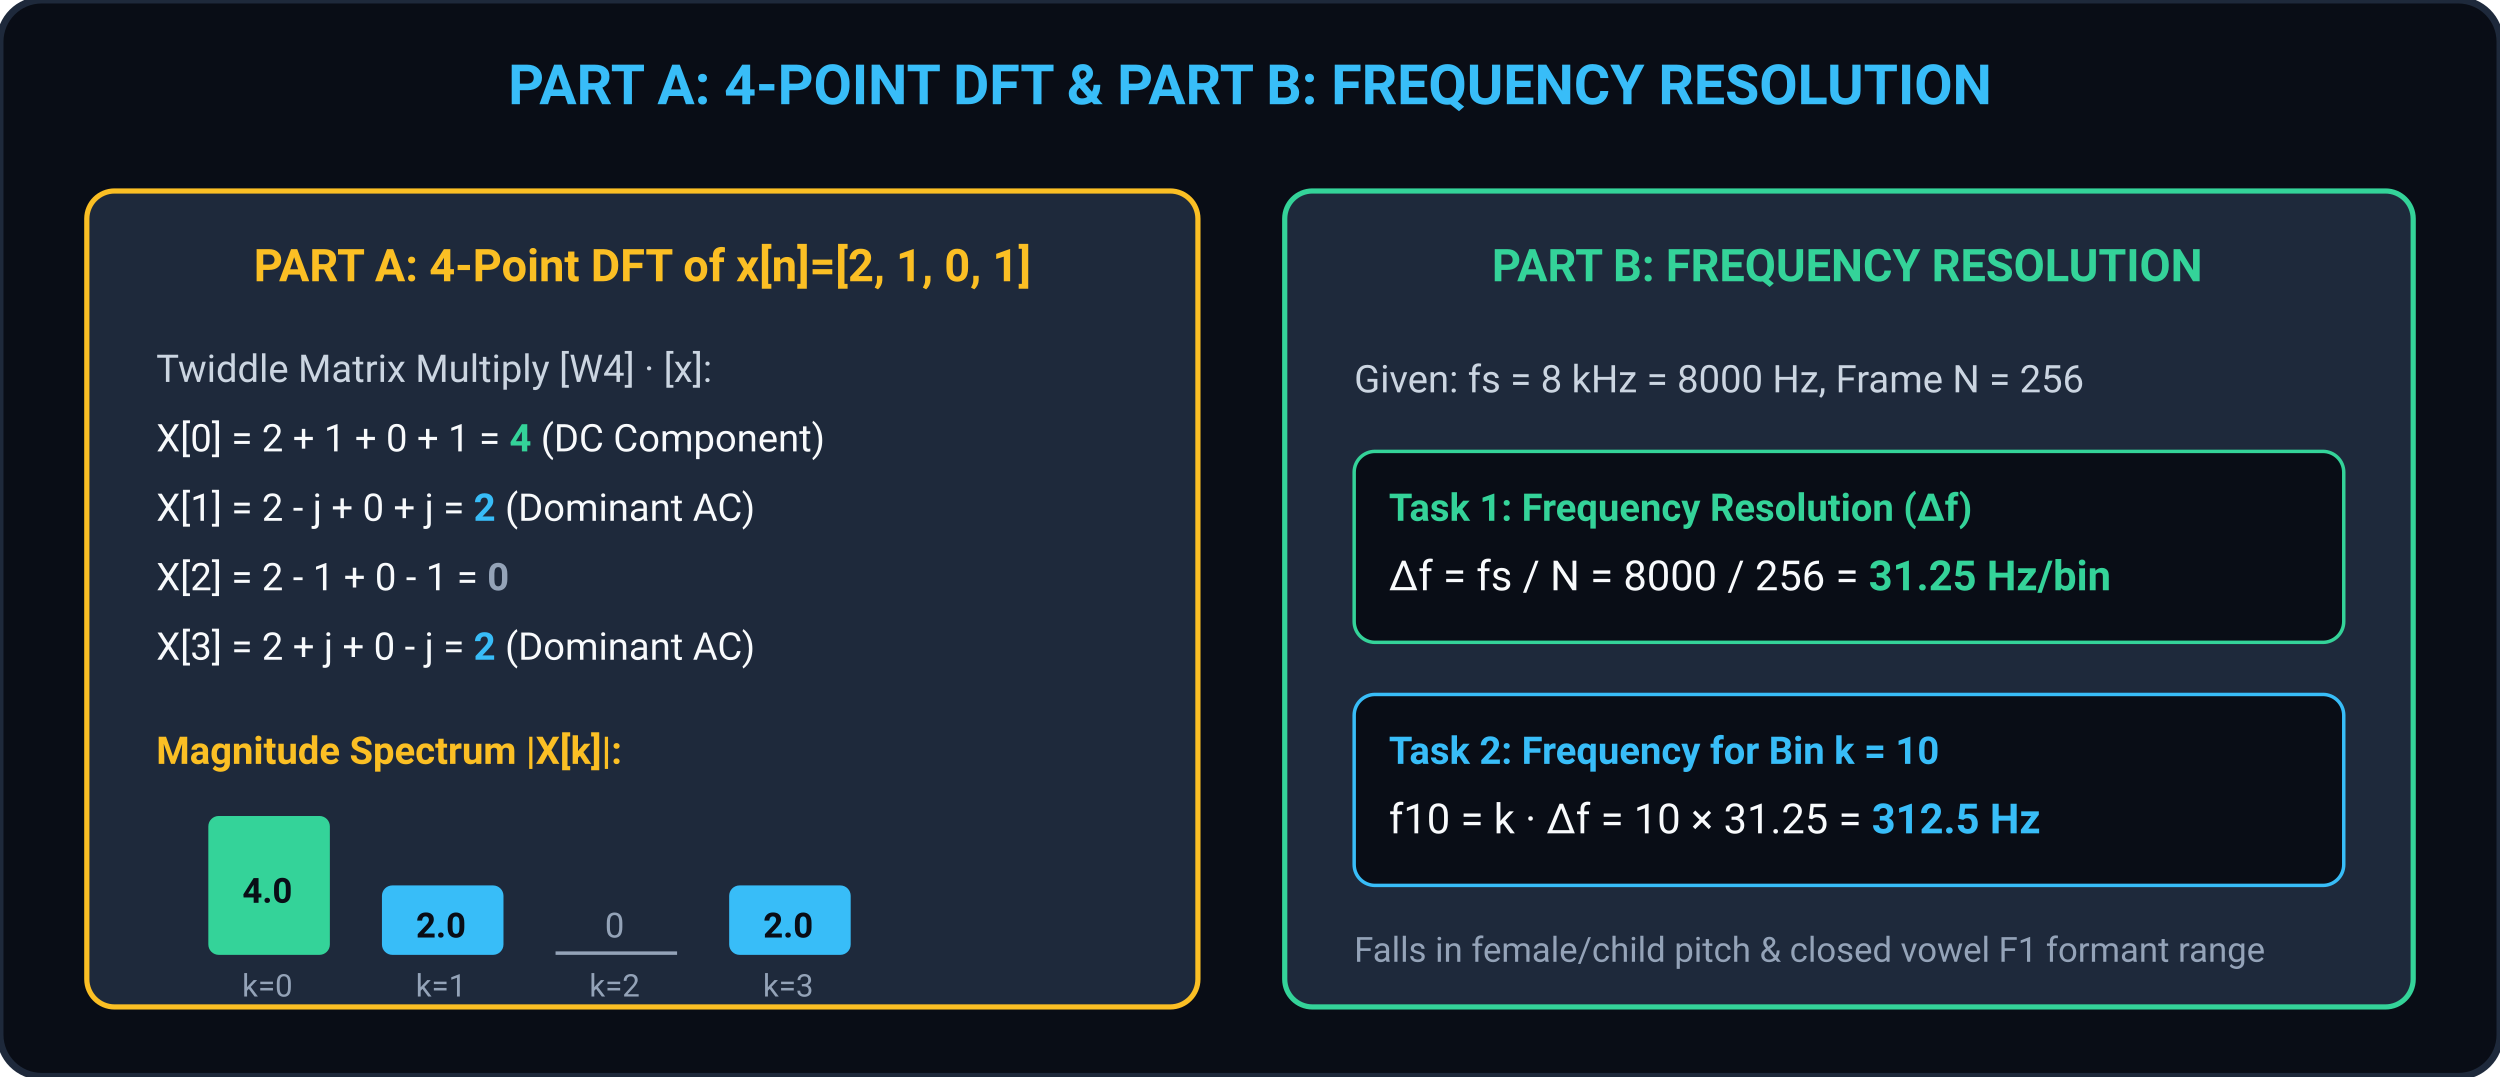
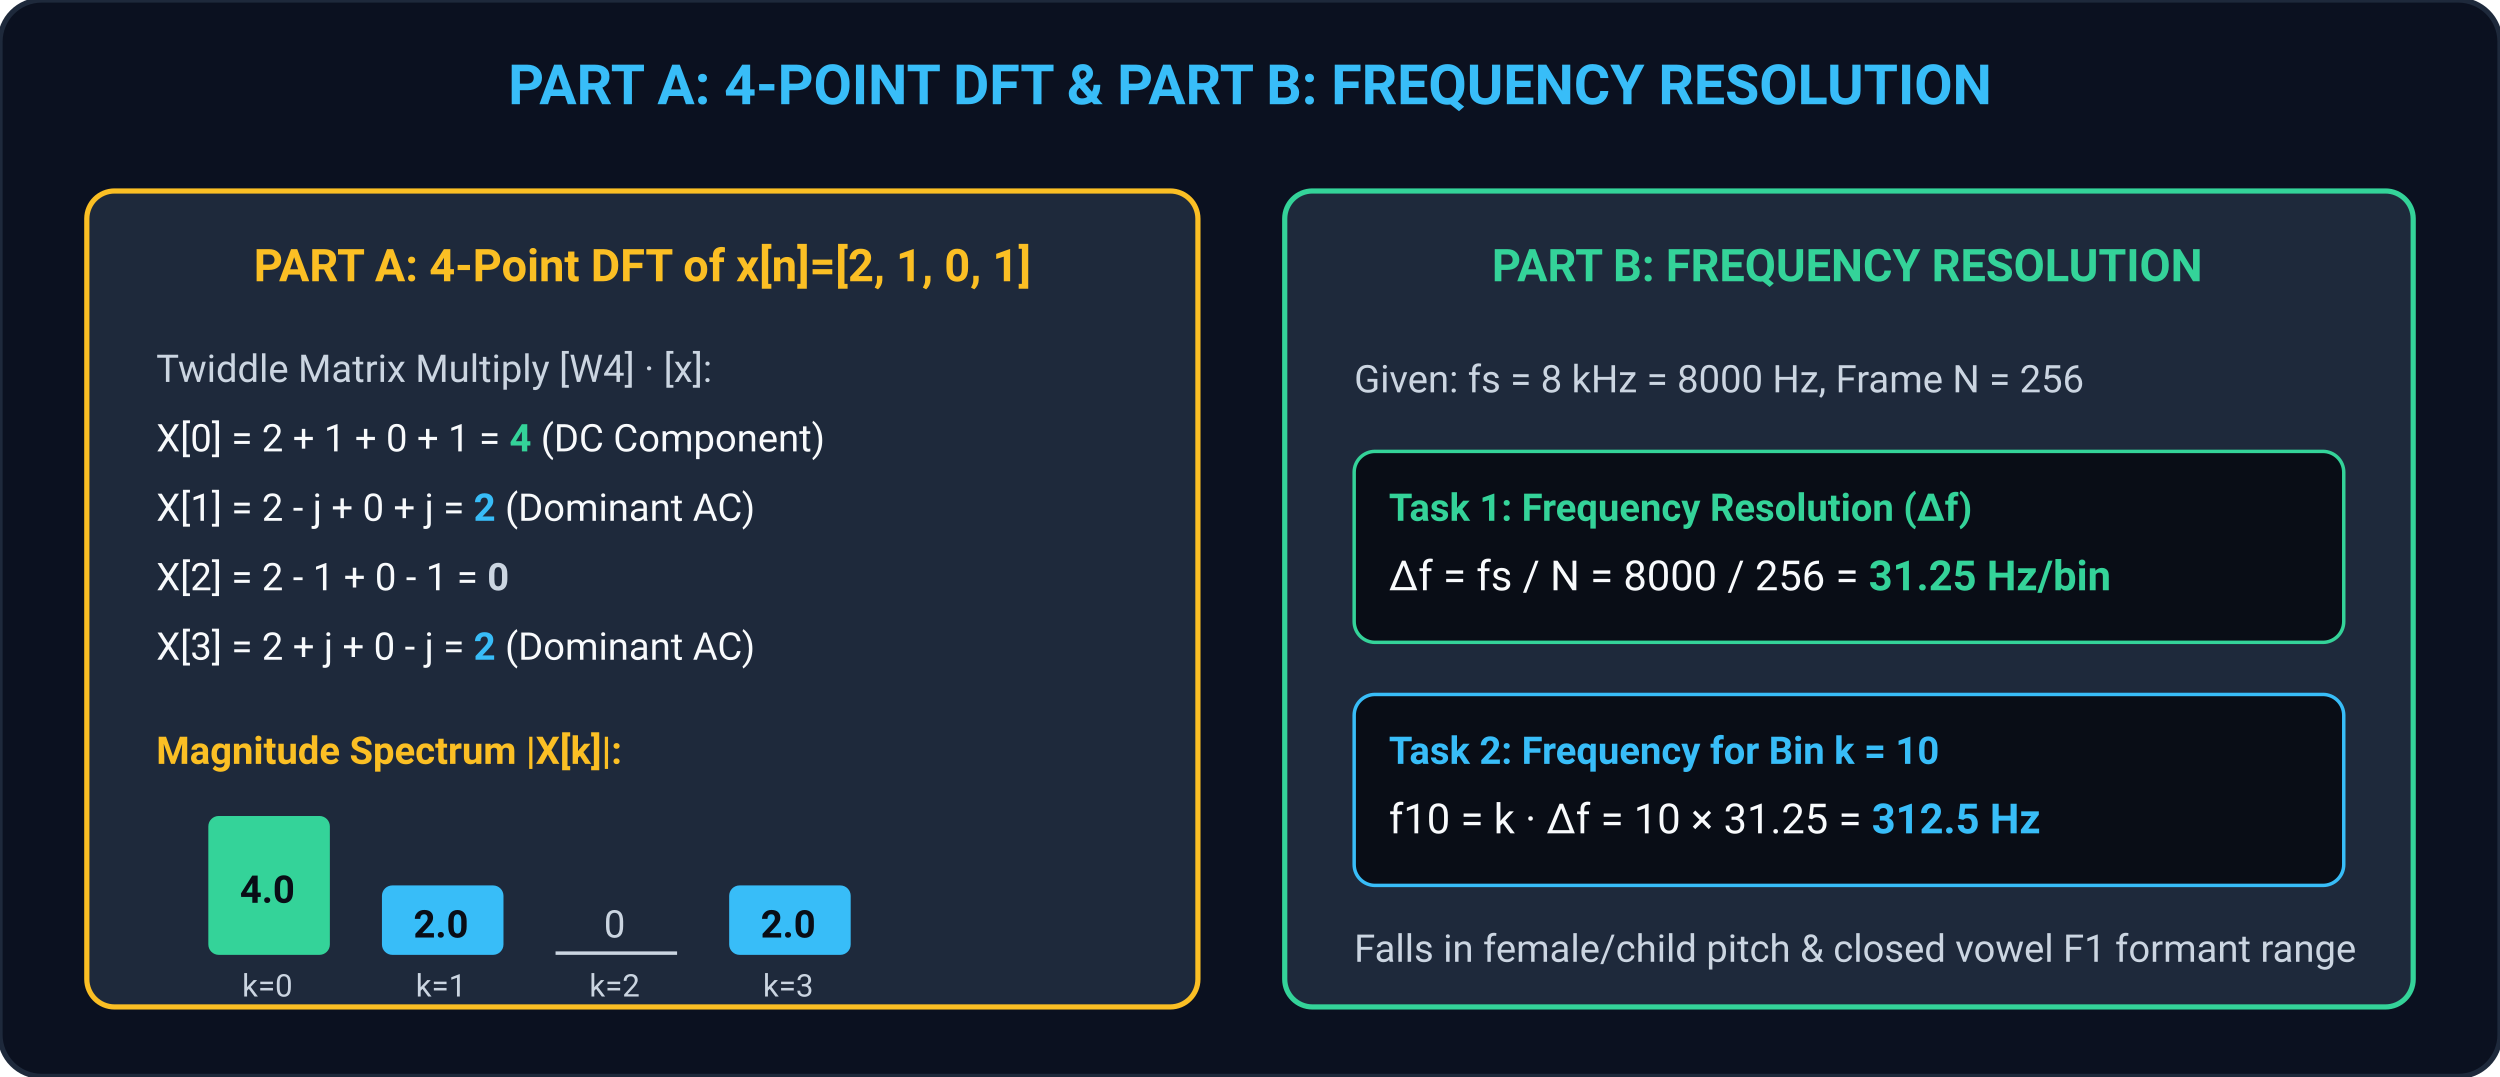
- <svg xmlns="http://www.w3.org/2000/svg" viewBox="0 0 720 310" width="100%" height="310" style="max-width: 720px; height: auto; display: block; margin: 0 auto; font-family: -apple-system, BlinkMacSystemFont, 'Segoe UI', Roboto, Helvetica, Arial, sans-serif;">
+ <svg xmlns="http://www.w3.org/2000/svg" viewBox="0 0 720 310" width="100%" height="auto" class="flowchart-svg" style="max-width: 720px; min-width: 580px; height: auto; display: block; margin: 0 auto; font-family: -apple-system, BlinkMacSystemFont, 'Segoe UI', Roboto, Helvetica, Arial, sans-serif;">
  <defs>
    <linearGradient id="gradCard" x1="0%" y1="0%" x2="100%" y2="100%">
      <stop offset="0%" stop-color="#1e293b" />
      <stop offset="100%" stop-color="#0f172a" />
    </linearGradient>
    <linearGradient id="gradCyan" x1="0%" y1="0%" x2="100%" y2="100%">
      <stop offset="0%" stop-color="#38bdf8" />
      <stop offset="100%" stop-color="#0284c7" />
    </linearGradient>
    <linearGradient id="gradEmerald" x1="0%" y1="0%" x2="100%" y2="100%">
      <stop offset="0%" stop-color="#34d399" />
      <stop offset="100%" stop-color="#059669" />
    </linearGradient>
    <linearGradient id="gradAmber" x1="0%" y1="0%" x2="100%" y2="100%">
      <stop offset="0%" stop-color="#fbbf24" />
      <stop offset="100%" stop-color="#d97706" />
    </linearGradient>
    <linearGradient id="gradPurple" x1="0%" y1="0%" x2="100%" y2="100%">
      <stop offset="0%" stop-color="#c084fc" />
      <stop offset="100%" stop-color="#9333ea" />
    </linearGradient>
    <linearGradient id="gradRose" x1="0%" y1="0%" x2="100%" y2="100%">
      <stop offset="0%" stop-color="#fb7185" />
      <stop offset="100%" stop-color="#e11d48" />
    </linearGradient>
    <filter id="shadow" x="-5%" y="-5%" width="110%" height="115%">
      <feDropShadow dx="0" dy="4" stdDeviation="6" flood-color="#000000" flood-opacity="0.4" />
    </filter>
    <marker id="arrCyan" viewBox="0 0 10 10" refX="6" refY="5" markerWidth="6" markerHeight="6" orient="auto-start-reverse">
      <path d="M 0 1 L 10 5 L 0 9 z" fill="#38bdf8" />
    </marker>
    <marker id="arrEmerald" viewBox="0 0 10 10" refX="6" refY="5" markerWidth="6" markerHeight="6" orient="auto-start-reverse">
      <path d="M 0 1 L 10 5 L 0 9 z" fill="#34d399" />
    </marker>
    <marker id="arrAmber" viewBox="0 0 10 10" refX="6" refY="5" markerWidth="6" markerHeight="6" orient="auto-start-reverse">
      <path d="M 0 1 L 10 5 L 0 9 z" fill="#fbbf24" />
    </marker>
  </defs>
-   <rect width="720" height="310" rx="12" fill="#090d16" stroke="#1e293b" stroke-width="2" />
+   <rect width="720" height="310" rx="12" fill="#0b1120" stroke="#1e293b" stroke-width="1.5" />
  <text x="360" y="30" font-size="16" font-weight="bold" fill="#38bdf8" text-anchor="middle">PART A: 4-POINT DFT &amp; PART B: FREQUENCY RESOLUTION</text>
  <g transform="translate(25, 55)">
    <rect width="320" height="235" rx="8" fill="#1e293b" stroke="#fbbf24" stroke-width="1.5" />
    <text x="160" y="26" font-size="13" font-weight="bold" fill="#fbbf24" text-anchor="middle">PART A: 4-Point DFT of x[n]=[2, 1, 0, 1]</text>
    <text x="20" y="55" font-size="11" fill="#cbd5e1">Twiddle Matrix Multiply [W4] · [x]:</text>
    <text x="20" y="75" font-size="11" fill="#f8fafc">X[0] = 2 + 1 + 0 + 1 = <tspan fill="#34d399" font-weight="bold">4</tspan> (DC Component)</text>
    <text x="20" y="95" font-size="11" fill="#f8fafc">X[1] = 2 - j + 0 + j = <tspan fill="#38bdf8" font-weight="bold">2</tspan> (Dominant AC)</text>
-     <text x="20" y="115" font-size="11" fill="#f8fafc">X[2] = 2 - 1 + 0 - 1 = <tspan fill="#94a3b8" font-weight="bold">0</tspan>
+     <text x="20" y="115" font-size="11" fill="#f8fafc">X[2] = 2 - 1 + 0 - 1 = <tspan fill="#cbd5e1" font-weight="bold">0</tspan>
    </text>
    <text x="20" y="135" font-size="11" fill="#f8fafc">X[3] = 2 + j + 0 - j = <tspan fill="#38bdf8" font-weight="bold">2</tspan> (Dominant AC)</text>
    <text x="20" y="165" font-size="11" font-weight="bold" fill="#fbbf24">Magnitude Spectrum |X[k]|:</text>
    <rect x="35" y="180" width="35" height="40" fill="#34d399" rx="3" />
-     <text x="52" y="205" font-size="10" fill="#090d16" font-weight="bold" text-anchor="middle">4.0</text>
+     <text x="52" y="205" font-size="11" fill="#090d16" font-weight="bold" text-anchor="middle">4.0</text>
    <rect x="85" y="200" width="35" height="20" fill="#38bdf8" rx="3" />
-     <text x="102" y="215" font-size="10" fill="#090d16" font-weight="bold" text-anchor="middle">2.0</text>
-     <rect x="135" y="219" width="35" height="1" fill="#94a3b8" />
-     <text x="152" y="215" font-size="10" fill="#94a3b8" text-anchor="middle">0</text>
+     <text x="102" y="215" font-size="11" fill="#090d16" font-weight="bold" text-anchor="middle">2.0</text>
+     <rect x="135" y="219" width="35" height="1" fill="#cbd5e1" />
+     <text x="152" y="215" font-size="11" fill="#cbd5e1" text-anchor="middle">0</text>
    <rect x="185" y="200" width="35" height="20" fill="#38bdf8" rx="3" />
-     <text x="202" y="215" font-size="10" fill="#090d16" font-weight="bold" text-anchor="middle">2.0</text>
-     <text x="52" y="232" font-size="9" fill="#94a3b8" text-anchor="middle">k=0</text>
-     <text x="102" y="232" font-size="9" fill="#94a3b8" text-anchor="middle">k=1</text>
-     <text x="152" y="232" font-size="9" fill="#94a3b8" text-anchor="middle">k=2</text>
-     <text x="202" y="232" font-size="9" fill="#94a3b8" text-anchor="middle">k=3</text>
+     <text x="202" y="215" font-size="11" fill="#090d16" font-weight="bold" text-anchor="middle">2.0</text>
+     <text x="52" y="232" font-size="9" fill="#cbd5e1" text-anchor="middle">k=0</text>
+     <text x="102" y="232" font-size="9" fill="#cbd5e1" text-anchor="middle">k=1</text>
+     <text x="152" y="232" font-size="9" fill="#cbd5e1" text-anchor="middle">k=2</text>
+     <text x="202" y="232" font-size="9" fill="#cbd5e1" text-anchor="middle">k=3</text>
  </g>
  <g transform="translate(370, 55)">
    <rect width="325" height="235" rx="8" fill="#1e293b" stroke="#34d399" stroke-width="1.5" />
    <text x="162" y="26" font-size="13" font-weight="bold" fill="#34d399" text-anchor="middle">PART B: FREQUENCY RESOLUTION</text>
    <text x="20" y="58" font-size="11" fill="#cbd5e1">Given: fs = 8 kHz = 8000 Hz, Frame N = 256</text>
    <rect x="20" y="75" width="285" height="55" rx="6" fill="#090d16" stroke="#34d399" />
    <text x="30" y="95" font-size="11" font-weight="bold" fill="#34d399">Task 1: Frequency Resolution (Δf)</text>
    <text x="30" y="115" font-size="12" fill="#f8fafc">Δf = fs / N = 8000 / 256 = <tspan fill="#34d399" font-weight="bold">31.25 Hz/bin</tspan>
    </text>
    <rect x="20" y="145" width="285" height="55" rx="6" fill="#090d16" stroke="#38bdf8" />
    <text x="30" y="165" font-size="11" font-weight="bold" fill="#38bdf8">Task 2: Frequency for Bin k = 10</text>
    <text x="30" y="185" font-size="12" fill="#f8fafc">f10 = k · Δf = 10 × 31.25 = <tspan fill="#38bdf8" font-weight="bold">312.5 Hz</tspan>
    </text>
-     <text x="20" y="222" font-size="10" fill="#94a3b8">Falls in female/child pitch &amp; closed vowel F1 formant range</text>
+     <text x="20" y="222" font-size="11" fill="#cbd5e1">Falls in female/child pitch &amp; closed vowel F1 formant range</text>
  </g>
</svg>
